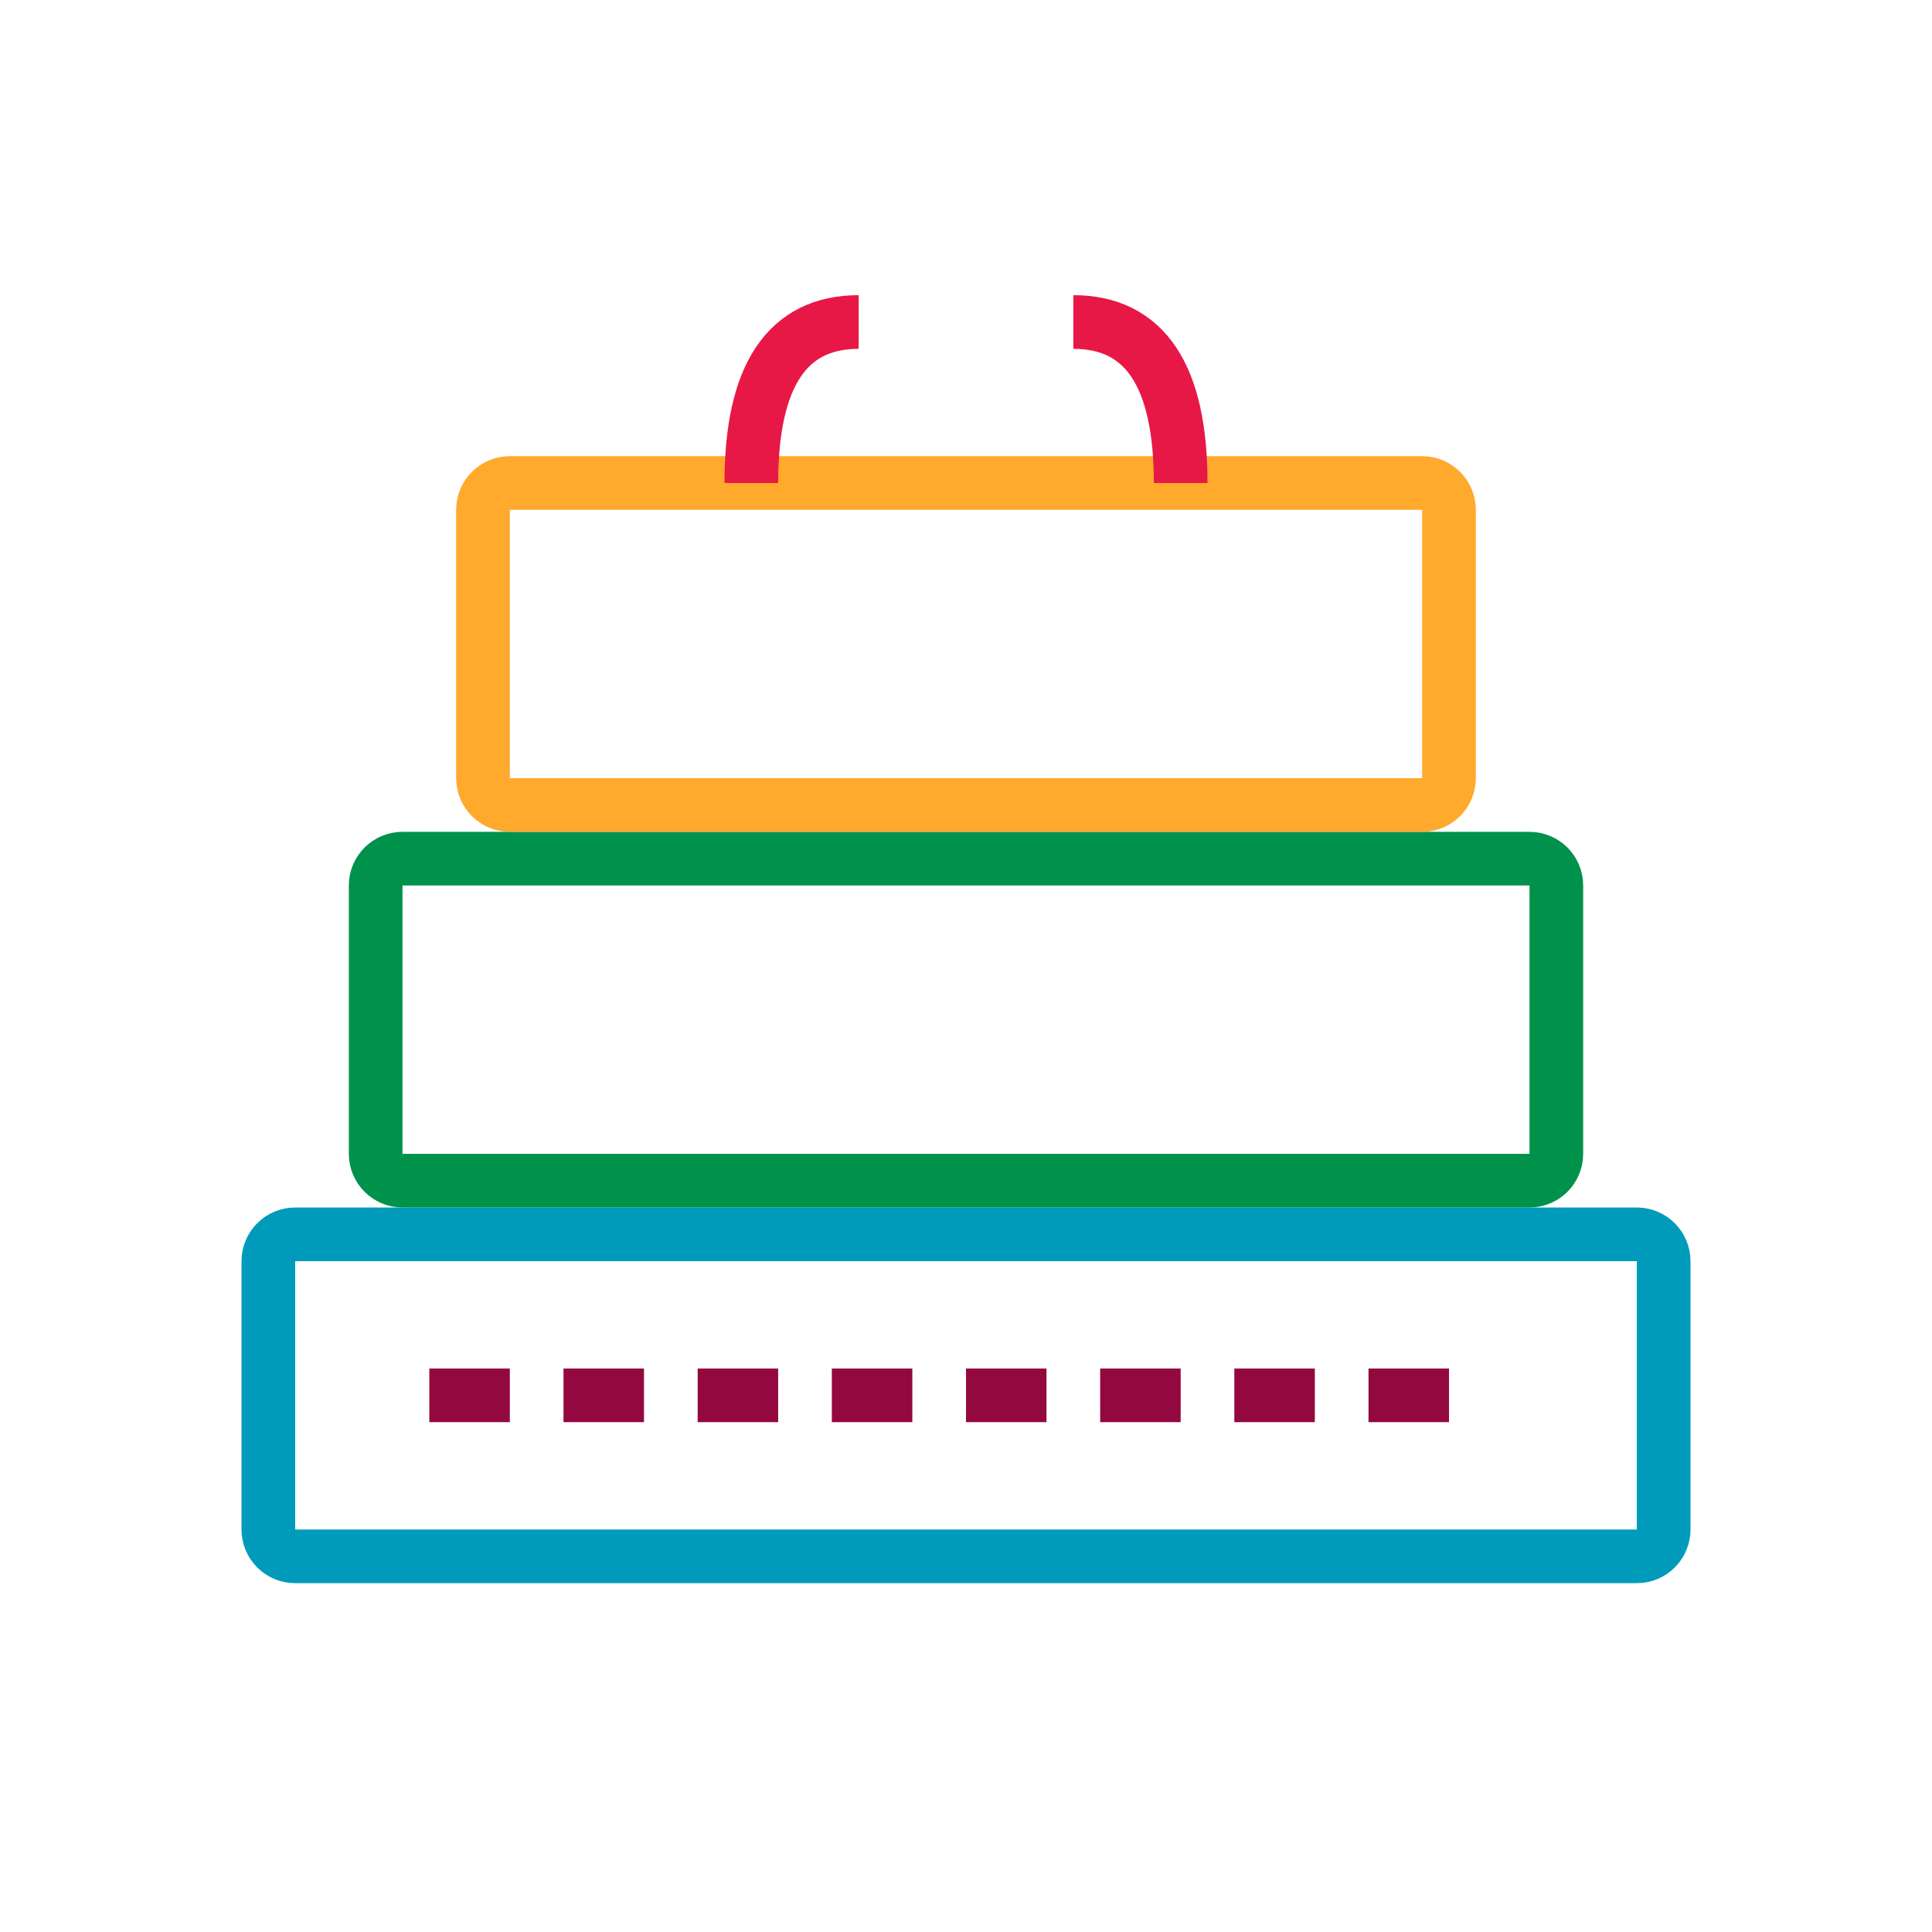
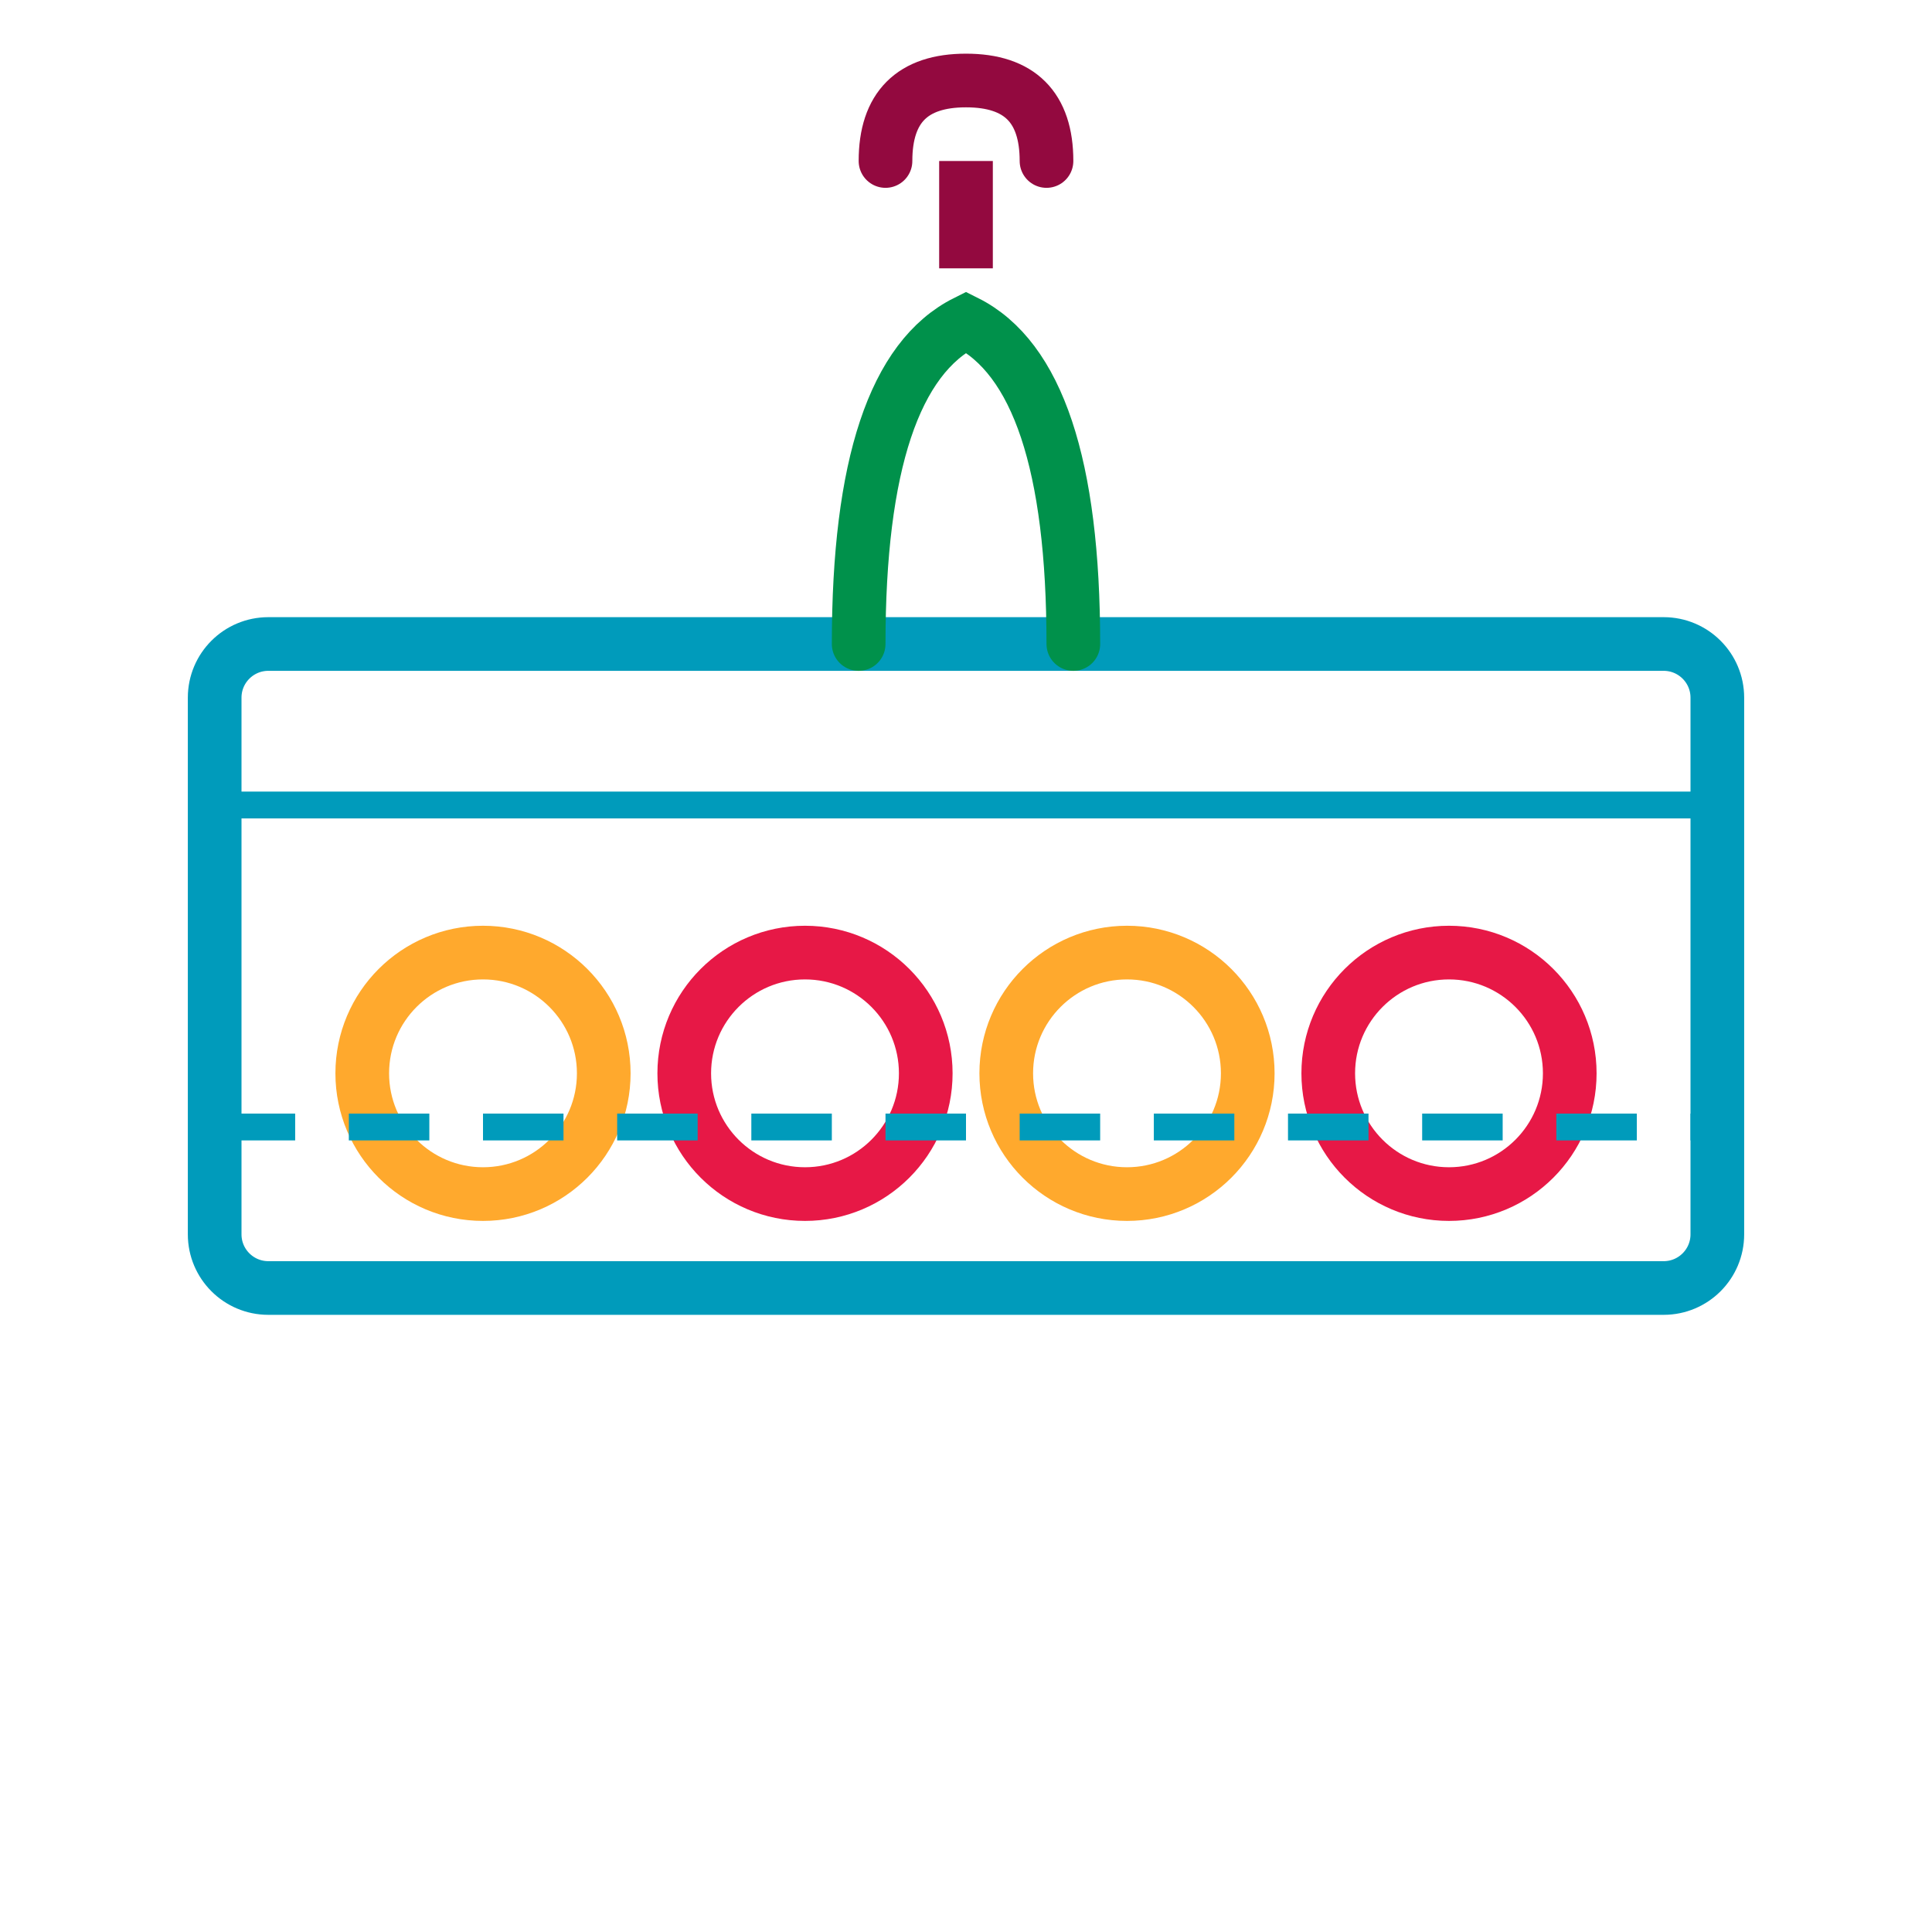
<svg xmlns="http://www.w3.org/2000/svg" viewBox="0 0 72 72" fill="none" stroke-width="2">
-   <rect x="10" y="46" width="52" height="12" rx="1" stroke="#009BBB" />
-   <rect x="14" y="32" width="44" height="12" rx="1" stroke="#00914B" />
-   <rect x="18" y="18" width="36" height="12" rx="1" stroke="#FFA92D" />
-   <path d="M28 18 Q28 12 32 12" stroke="#E71846" />
-   <path d="M44 18 Q44 12 40 12" stroke="#E71846" />
-   <line x1="16" y1="52" x2="56" y2="52" stroke="#93093F" stroke-dasharray="3 2" />
+   <rect x="8" y="24" width="56" height="24" rx="2" stroke="#009BBB" />
+   <line x1="8" y1="30" x2="64" y2="30" stroke="#009BBB" stroke-width="1" />
+   <circle cx="18" cy="40" r="4.5" stroke="#FFA92D" />
+   <circle cx="30" cy="40" r="4.5" stroke="#E71846" />
+   <circle cx="42" cy="40" r="4.5" stroke="#FFA92D" />
+   <circle cx="54" cy="40" r="4.5" stroke="#E71846" />
+   <path d="M32 24 Q32 14 36 12 Q40 14 40 24" stroke="#00914B" stroke-width="2" stroke-linecap="round" />
+   <line x1="36" y1="6" x2="36" y2="10" stroke="#93093F" stroke-width="2" />
+   <path d="M33 6 Q33 3 36 3 Q39 3 39 6" stroke="#93093F" stroke-width="2" stroke-linecap="round" />
+   <line x1="8" y1="42" x2="64" y2="42" stroke="#009BBB" stroke-width="1" stroke-dasharray="3 2" />
</svg>
